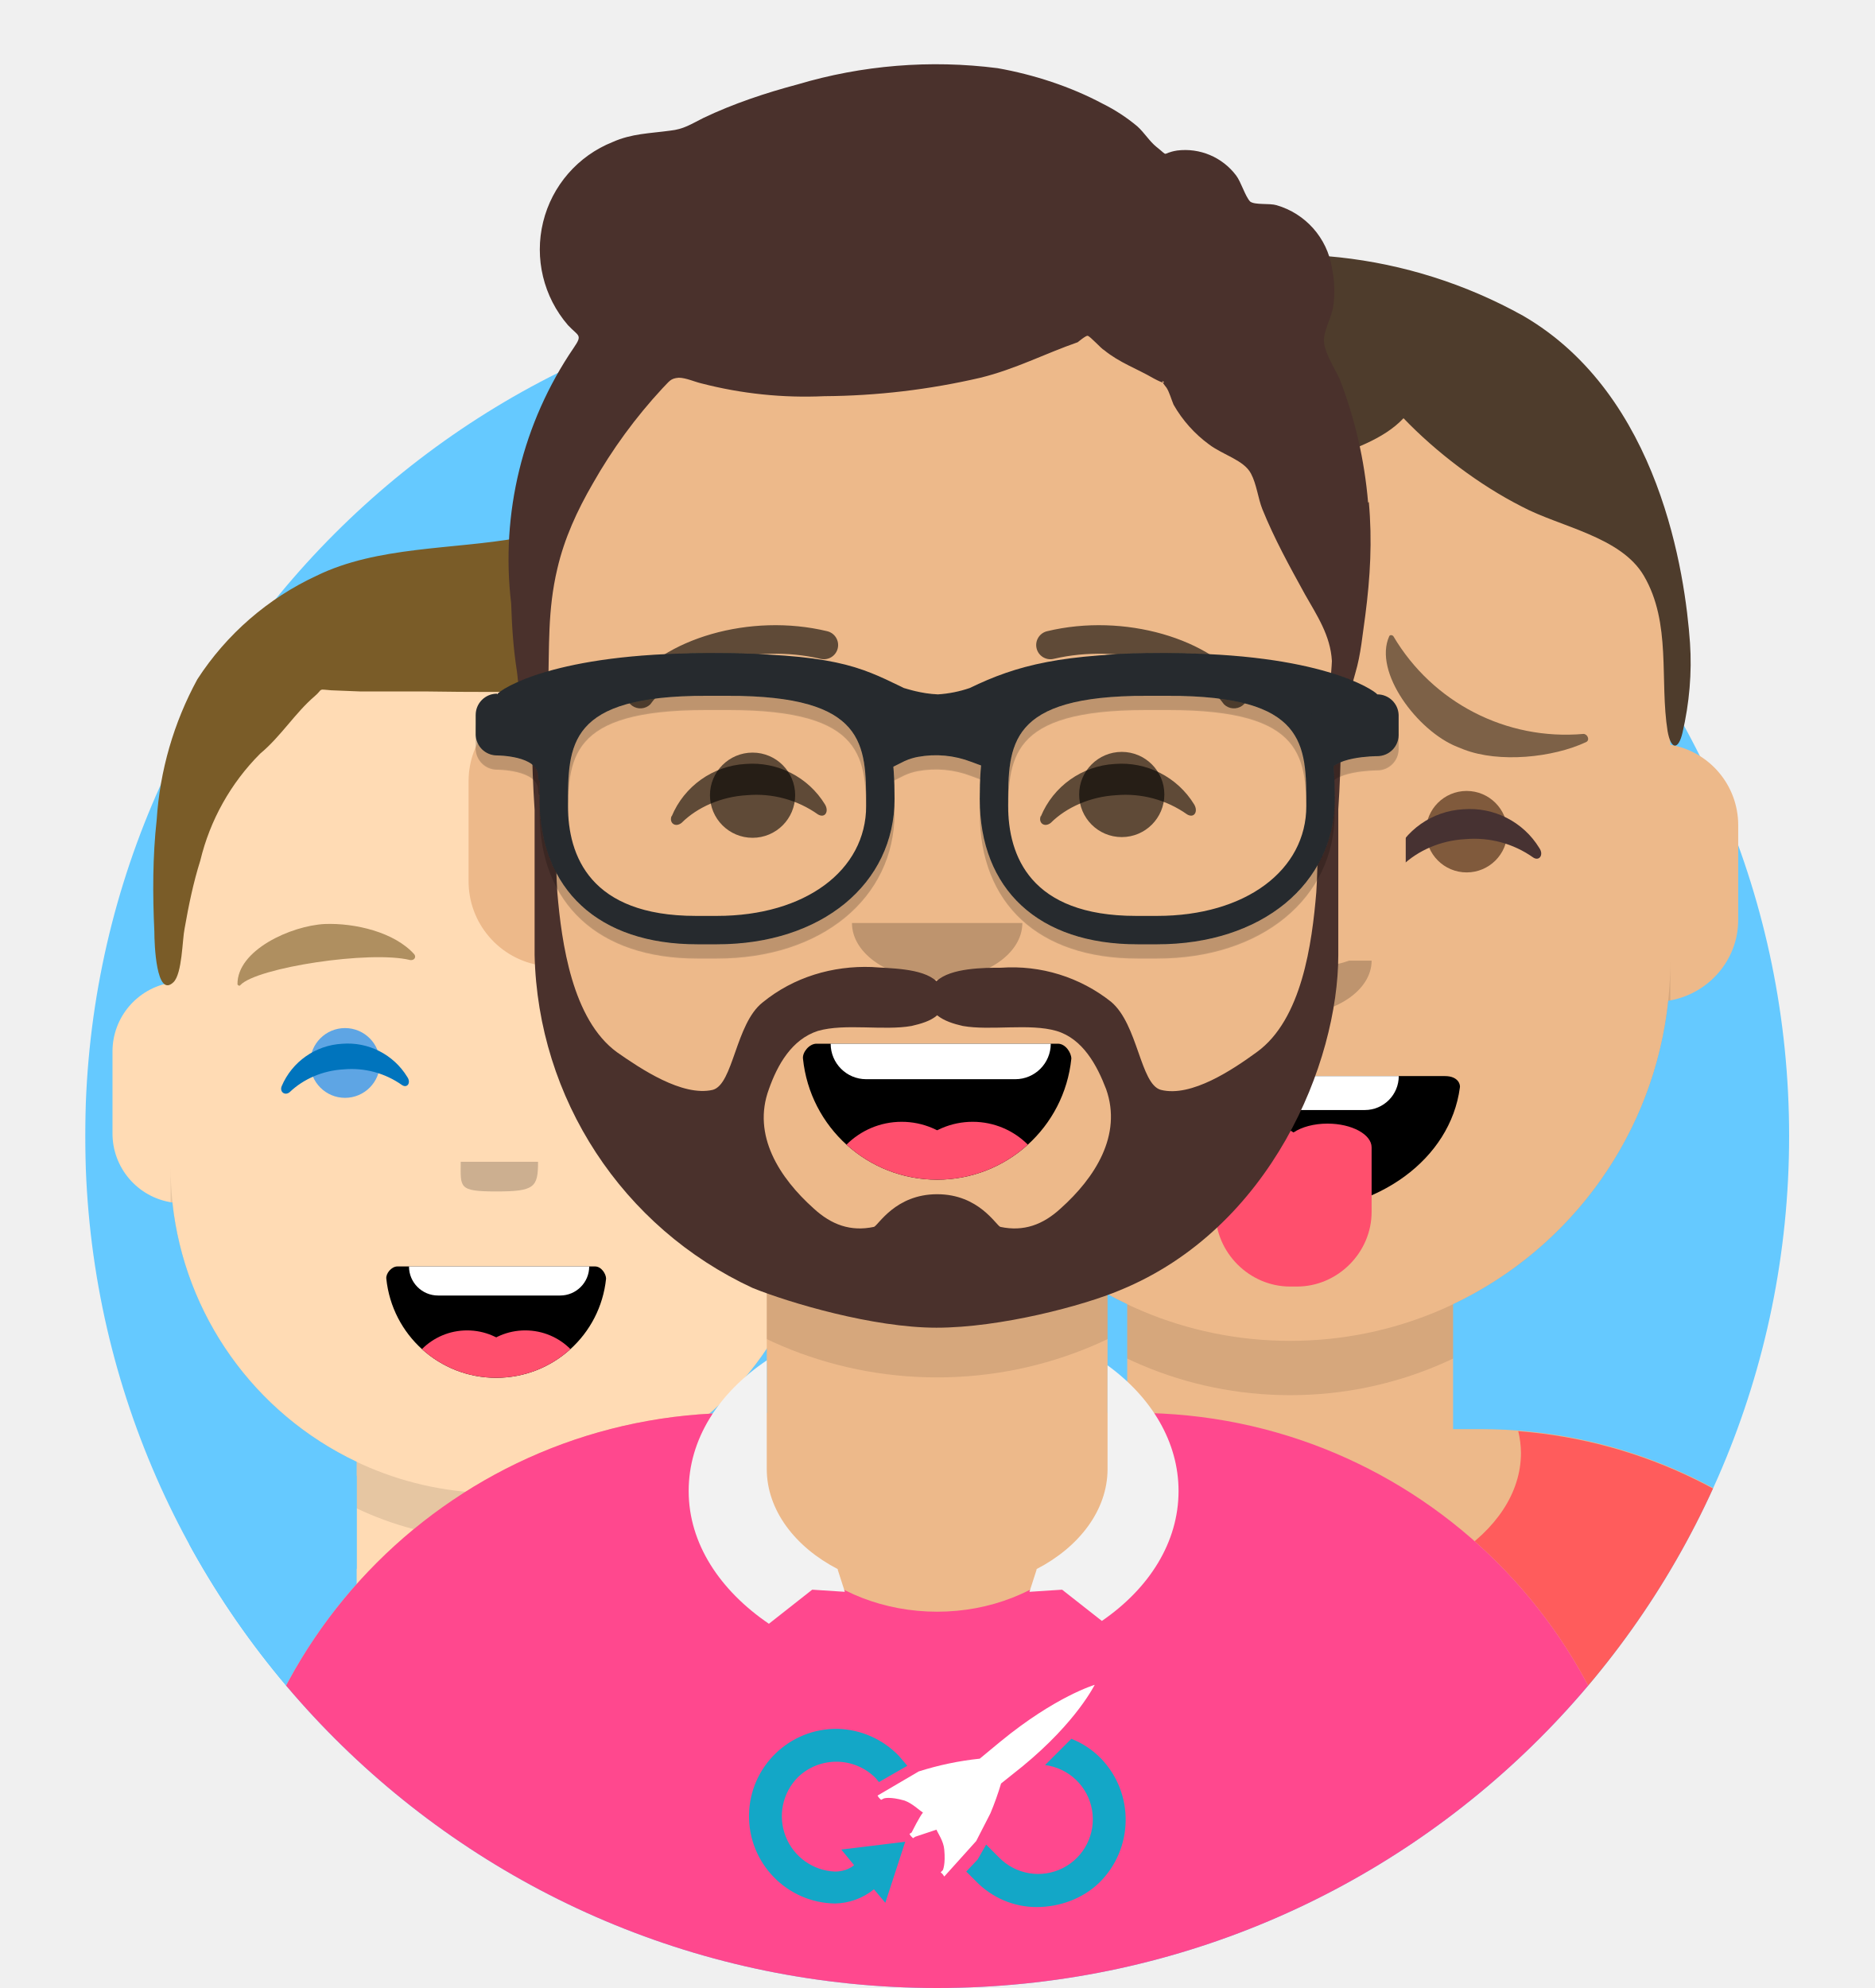
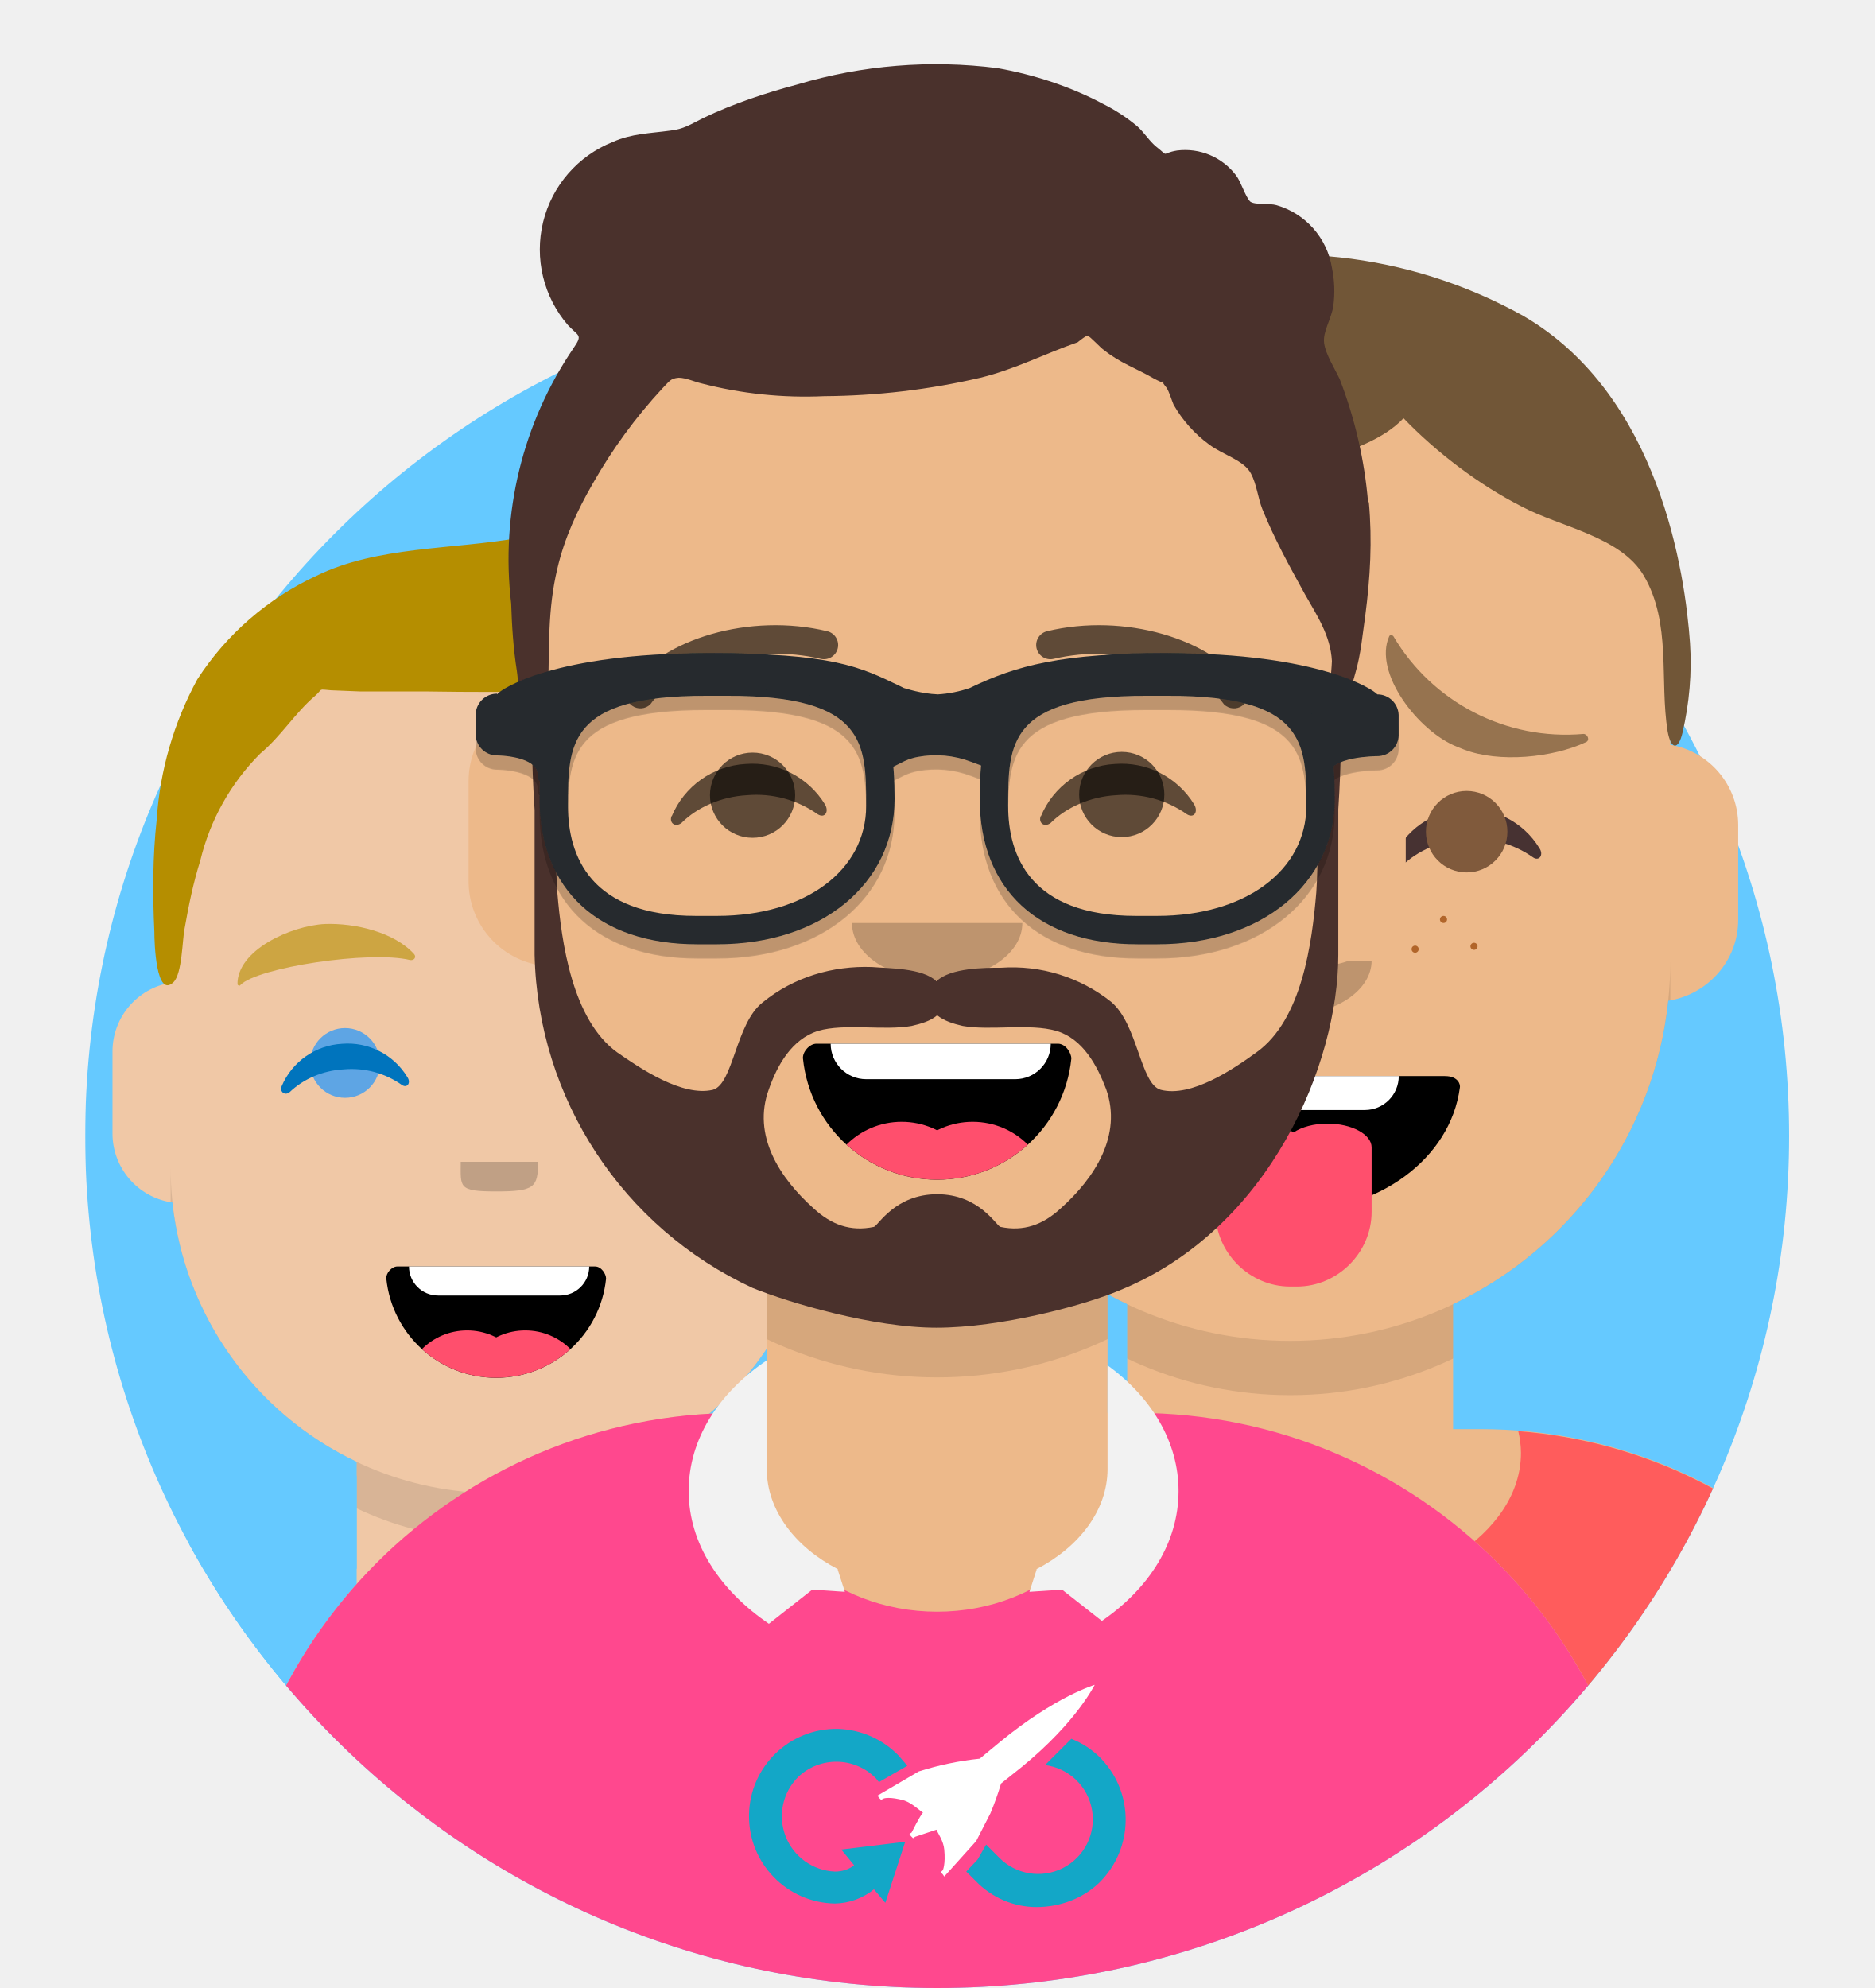
<svg xmlns="http://www.w3.org/2000/svg" xmlns:ns1="https://boxy-svg.com" viewBox="0 0 264 280" class="avatar">
  <defs>
    <circle cx="120" cy="120" r="120" />
    <path d="M12 160a120 120 0 0 0 240 0h12V0H0v160h12z" />
    <path d="M124 144.6V163h4a72 72 0 0 1 72 72v9H0v-9a72 72 0 0 1 72-72h4v-18.4A56 56 0 0 1 44.3 100 12 12 0 0 1 34 88V74a12 12 0 0 1 10-11.8V56a56 56 0 1 1 112 0v6.2A12 12 0 0 1 166 74v14c0 6-4.5 11-10.3 11.9a56 56 0 0 1-31.7 44.7z" />
  </defs>
  <g fill="none" fill-rule="evenodd">
    <g transform="translate(12 40)">
      <mask id="a" fill="#fff">
        <circle cx="120" cy="120" r="120" />
      </mask>
      <circle cx="120" cy="120" r="120" />
      <g mask="url(#a)" fill="#65C9FF">
        <path d="M0 0h240v240H0z" class="bg" />
      </g>
    </g>
    <mask id="b" fill="#fff">
      <path d="M12 160a120 120 0 0 0 240 0h12V0H0v160h12z" />
    </mask>
    <g mask="url(#b)">
      <defs>
        <path d="M0 0h264v280H0z" />
        <path d="M94.3 52h-1 1M86 36.3s0 .2 0 0m107.7 34.5a63 63 0 0 0-4-17.4c-.7-1.5-2-3.5-2.2-5.1-.2-1.6 1-3.3 1.3-5.2a16 16 0 0 0-.2-5.4 11 11 0 0 0-7.8-8.8c-1-.3-3 0-3.7-.5-.7-.7-1.3-2.8-2-3.7a9 9 0 0 0-8.3-3.5c-2.4.4-1 .9-2.9-.5-1-.8-1.7-2-2.7-2.9a24.7 24.7 0 0 0-4.9-3.2c-4.5-2.4-9.7-4.1-14.8-5a68.3 68.3 0 0 0-28.2 2.3c-4.5 1.2-9 2.7-13.2 4.7-1.8.9-2.8 1.6-4.7 1.8-2.9.4-5.4.4-8.1 1.6a16.3 16.3 0 0 0-9 21.2 14.6 14.6 0 0 0 2.7 4.6c1.5 1.6 2.1 1.3.8 3.2a52.8 52.8 0 0 0-5 9.2A65.2 65.2 0 0 0 73 85c.1 3.2.3 6.3.8 9.5.2 1.3.2 3.8 1.2 4.8a2 2 0 0 0 2 .6c1.7-.5 1.1-1.7 1.2-2.9.2-5.9-.1-11 1.3-16.9 1-4.3 2.7-8.2 5-12a72 72 0 0 1 9.8-13.4c1-1 1.1-1.4 2.3-1.5 1 0 2.3.6 3.2.8a58.3 58.3 0 0 0 17.3 1.8 100 100 0 0 0 22-2.6c4.9-1.2 9.1-3.4 13.7-5 0 0 1.2-1 1.4-.9.3 0 2 1.9 2.3 2 2.2 1.8 4.6 2.6 7 4 3 1.6.1-.8 1.8 1.3.4.6.7 1.7 1 2.4a18 18 0 0 0 5 5.6c2 1.5 4.9 2.2 5.9 4.1.8 1.5 1 3.5 1.6 5 1.7 4.2 3.8 8 6 12 1.7 3 3.6 5.8 3.8 9.4 0 1.3-1.1 8.7 1.8 6.5.4-.4 1.3-4.2 1.5-4.8.8-2.7 1-5.4 1.4-8.1.7-5.4 1-10.5.5-16" />
      </defs>
      <mask id="o" fill="#fff">
        <path d="M0 0h264v280H0z" />
      </mask>
      <g class="kids" ns1:origin="0.4548 0.5">
        <g mask="url(#mask-4)" transform="translate(55.5 11) scale(.9562)">
          <g transform="translate(32 36)">
            <mask id="c" fill="#fff">
              <path d="M124 144.6V163h4a72 72 0 0 1 72 72v9H0v-9a72 72 0 0 1 72-72h4v-18.4A56 56 0 0 1 44.3 100 12 12 0 0 1 34 88V74a12 12 0 0 1 10-11.8V56a56 56 0 1 1 112 0v6.2A12 12 0 0 1 166 74v14c0 6-4.5 11-10.3 11.9a56 56 0 0 1-31.7 44.7z" />
            </mask>
            <path d="M124 144.6V163h4a72 72 0 0 1 72 72v9H0v-9a72 72 0 0 1 72-72h4v-18.4A56 56 0 0 1 44.3 100 12 12 0 0 1 34 88V74a12 12 0 0 1 10-11.8V56a56 56 0 1 1 112 0v6.2A12 12 0 0 1 166 74v14c0 6-4.5 11-10.3 11.9a56 56 0 0 1-31.7 44.7z" />
            <g mask="url(#c)" fill="#EDB98A">
              <path d="M-32 0h264v244H-32z" />
            </g>
            <path d="M156 79v23a56 56 0 1 1-112 0V79v15a56 56 0 1 0 112 0V79z" fill-opacity=".1" fill="#000" mask="url(#c)" />
          </g>
          <g transform="translate(0 170)">
            <defs>
              <path d="M165.6 29.3A72 72 0 0 1 232 101v8.9H32v-9a72 72 0 0 1 67.4-71.8c-.3 1-.4 2.2-.4 3.3C99 44.4 114 54 132.5 54S166 44.4 166 32.5c0-1.1-.1-2.2-.4-3.2z" />
            </defs>
            <mask id="d" fill="#fff">
              <path d="M165.6 29.3A72 72 0 0 1 232 101v8.9H32v-9a72 72 0 0 1 67.4-71.8 14 14 0 0 0-.4 3.3C99 44.4 114 54 132.5 54S166 44.4 166 32.5a14 14 0 0 0-.4-3.2z" />
            </mask>
            <path d="M165.6 29.3A72 72 0 0 1 232 101v8.9H32v-9a72 72 0 0 1 67.4-71.8 14 14 0 0 0-.4 3.3C99 44.4 114 54 132.5 54S166 44.4 166 32.5a14 14 0 0 0-.4-3.2z" />
            <g mask="url(#d)" fill="#FF5C5C">
              <path d="M0 0h264v110H0z" />
            </g>
            <g fill="#FFF" mask="url(#d)">
              <path d="M140.8 87.7l-7.4 7.9c1-3.6 1.8-7.6 3.2-11 .5-1 .1-1 1-1.5.6-.3 2 0 2.8 0 1.5.1 3.1.3 4.7 0-1.5 1.5-3 3-4.3 4.6m-15.3 4.1c-2.7-3.3-5.4-6.6-8.6-9.3 1.2.1 2.7 0 4 .2 1.9.4 1.8 1 2.7 3 1.5 2.9 3 5.7 4 8.8-.6-1-1.4-1.8-2-2.7m-9.2-12.5c1-1.6 1.2-3 3-3.8 2-1 5.2-.8 7.4-1-1.3 1.6-3 3.2-3.6 5.2-.9-1.7-2-3.2-3.6-4.2-.3 0 1.1 4.6 1.3 4.9-1.7-.1-3.5-.4-5.2-.1l.7-1m16.4-5c1.6 0 3.2.1 4.8.4-1.3 1.7-1.7 3.6-2.1 5.6-.5-2.2-2.2-4.4-3.8-6h1.1m-3.5 1c.3-.1 4.5 5.1 5 5.6l-9.8-.3c1.9-1.5 3-3.7 4.8-5.3m2.7 17.1l-1.2 4c-1.6-4.7-3.9-9.1-6-13.6l10 .3c-.8 3.1-1.9 6.2-2.8 9.3m7.2-17.4a36.2 36.2 0 0 1 4 4.4l1.2 1.7c-2.3-.3-4.6-.2-6.8-.2.5-2 1-4 .6-6.1l1 .2m7.7 5.6c-2.2-2.7-4.4-7.3-7.9-8-3.4-1-7.5-.5-11-.3-3.1.2-8.1-.2-10.8 1.6-1.4.9-2.5 3-3 4.5-.4 1.4.3 2.3-1.2 2.3l2.8 4a78 78 0 0 1 6.5 6.6c2.8 3.3 5.4 8.3 9.1 9.7-.7-.3 2.8-3 3.2-3.4l6.4-6.8 6-6.2c1.4-1.6 1.4-2.2-.1-4M113 72s-1-2-.8-2c-.5-.6-1-1.2-1.8-1.6-.7-.6-4.3-1.1-4.4-1.4 1.5 2.7 4.2 4.1 7 5M128.4 67.2c.1.6.4 1.2.7 1.8.1 0 1-4.2.9-4.5 0-.7-.4-4.5-1.2-4.5-1.3 0-.7 6.5-.4 7.2M155 65c-3 0-9.7 5.9-9 9a3.3 3.3 0 0 0 .5-.3c1.2-1 2.7-2 4-3.2.9-.9 2-1.6 2.8-2.6 0 0 2-2.9 1.7-2.9" />
            </g>
          </g>
          <g fill="#000">
+             <g>
+               <g transform="matrix(1, 0, 0, 1, 1.045807, 1.332147)" ns1:origin="4.640814 0.5">
+                 <circle cx="107.127" cy="122.596" r="0.523" fill-opacity="1" style="fill: rgba(165, 85, 23, 0.83);" />
+                 <circle cx="102.947" cy="126.975" r="0.523" fill-opacity="1" style="fill: rgba(165, 85, 23, 0.83);" />
+                 <circle cx="111.62" cy="126.555" r="0.523" fill-opacity="1" style="fill: rgba(165, 85, 23, 0.83);" />
+               </g>
+               <g transform="matrix(1, 0, 0, 1, 47.46186, 1.332147)" ns1:origin="-3.74511 0.5">
+                 <circle cx="107.127" cy="122.596" r="0.523" fill-opacity="1" style="fill: rgba(165, 85, 23, 0.83);" />
+                 <circle cx="102.947" cy="126.975" r="0.523" fill-opacity="1" style="fill: rgba(165, 85, 23, 0.83);" />
+                 <circle cx="111.62" cy="126.555" r="0.523" fill-opacity="1" style="fill: rgba(165, 85, 23, 0.83);" />
+               </g>
+             </g>
+             <path d="M 147.1 115 C 148.888 110.78 152.924 107.948 157.5 107.7 C 162.009 107.337 166.34 109.541 168.7 113.4 C 169.4 114.4 168.7 115.4 167.8 114.8 C 164.893 112.741 161.348 111.784 157.8 112.1 C 154.1 112.3 150.8 113.8 148.5 116 C 147.7 116.7 146.7 116 147.1 115 Z" class="left-eye eye-closed" fill="#473232" />
+             <path d="M 95.1 115 C 96.888 110.78 100.924 107.948 105.5 107.7 C 110.009 107.337 114.34 109.541 116.7 113.4 C 117.4 114.4 116.7 115.4 115.8 114.8 C 112.893 112.741 109.348 111.784 105.8 112.1 C 102.1 112.3 98.8 113.8 96.5 116 C 95.7 116.7 94.7 116 95.1 115 Z" class="right-eye eye-closed" fill="#473232" />
            <g transform="translate(78 134)">
              <defs>
                <path d="M29 15.6C30.4 25.2 41 33 54 33s23.6-7.8 25-18.3c.1-.4-.2-1.7-2.2-1.7H31.2c-1.8 0-2.3 1.2-2.2 2.6z" />
              </defs>
              <mask id="e" fill="#fff">
                <path d="M29 15.6C30.4 25.2 41 33 54 33s23.6-7.8 25-18.3c.1-.4-.2-1.7-2.2-1.7H31.2c-1.8 0-2.3 1.2-2.2 2.6z" />
              </mask>
              <path d="M29 15.6C30.4 25.2 41 33 54 33s23.6-7.8 25-18.3c.1-.4-.2-1.7-2.2-1.7H31.2c-1.8 0-2.3 1.2-2.2 2.6z" />
              <rect fill="#FFF" mask="url(#e)" x="39" y="2" width="31" height="16" rx="5" />
              <path d="M66 23.7V33c0 6-5 11-11 11h-1c-6 0-11-5-11-11v-9-.3-.2c0-2 3-3.5 6.5-3.5 2 0 3.8.5 5 1.3 1.2-.8 3-1.3 5-1.3 3.6 0 6.5 1.6 6.5 3.5v.2z" fill="#FF4F6D" />
            </g>
            <path d="M120 130c0 4.4 5.4 8 12 8s12-3.6 12-8" fill-opacity=".2" />
            <g transform="translate(76 89)" fill-opacity=".6">
              <circle cx="30" cy="22" r="6" class="eye-open" fill-opacity="1" fill="#805a3c" />
              <circle cx="82" cy="22" r="6" class="eye-open" fill-opacity="1" fill="#805a3c" />
            </g>
            <g fill-opacity=".7" class="eyebrows" fill="#4e3c2c">
-               <path d="M107.1 98.5l-1 .4c-5.2 2-13.1 1.2-18-1.1-.5-.3 0-1.2.5-1.2a30.7 30.7 0 0 0 28.6-14.4c.1-.2.4-.2.5 0 2.2 5.3-4.7 14-10.6 16.3zM156.6 98.5l1 .4c5.2 2 13.1 1.2 18-1.1.6-.3.2-1.2-.4-1.2a29.5 29.5 0 0 1-28-14.4c-.2-.2-.5-.2-.6 0-2.4 5.3 4.2 14 10 16.3z" />
+               <path d="M107.1 98.5l-1 .4c-5.2 2-13.1 1.2-18-1.1-.5-.3 0-1.2.5-1.2a30.7 30.7 0 0 0 28.6-14.4c.1-.2.4-.2.5 0 2.2 5.3-4.7 14-10.6 16.3zM156.6 98.5l1 .4c5.2 2 13.1 1.2 18-1.1.6-.3.2-1.2-.4-1.2a29.5 29.5 0 0 1-28-14.4c-.2-.2-.5-.2-.6 0-2.4 5.3 4.2 14 10 16.3z" style="fill: rgb(113, 86, 55);" />
            </g>
          </g>
          <defs>
            <path d="M0 0h264v280H0z" />
            <path d="M167.3 35a71.5 71.5 0 0 0-55.3-6c-15 3.8-24 14.7-31.6 30.6-3.8 7.9-6 17.2-6.4 25.9-.1 3.4.3 7 1.3 10.2.3 1.2 2.1 5.4 2.6 2 .2-1.1-.4-2.7-.5-3.9a40.5 40.5 0 0 1 7.4-25c6.4-8.3 17.5-8.8 26.3-13.3-.8 1.4-3.7 3.6-2.7 5.2.7 1.1 3.3.8 4.6.8 3.4-.1 6.7-.7 10-1.2 5.3-.7 10.1-2.2 15-4 4-1.6 8.7-3 11.7-6.2 4.8 5 11.1 9.8 17.4 13 5.6 3 14.6 4.4 18 10.2 4.1 7 2.3 15.4 3.5 22.9.5 2.9 1.6 2.8 2.2.2 1-4.3 1.4-8.8 1.1-13.2-.7-10-4.4-36.5-24.6-48.2z" />
          </defs>
          <g transform="translate(-1)">
            <mask id="f" fill="#fff">
              <path d="M167.3 35a71.5 71.5 0 0 0-55.3-6c-15 3.8-24 14.7-31.6 30.6-3.8 7.9-6 17.2-6.4 25.9-.1 3.4.3 7 1.3 10.2.3 1.2 2.1 5.4 2.6 2 .2-1.1-.4-2.7-.5-3.9a40.2 40.2 0 0 1 1.8-13.3c1.3-4 3-8.3 5.6-11.7 6.4-8.3 17.5-8.8 26.3-13.3-.8 1.4-3.7 3.6-2.7 5.2.7 1.1 3.3.8 4.6.8 3.4-.1 6.7-.7 10-1.2 5.3-.7 10.1-2.2 15-4 4-1.6 8.7-3 11.7-6.2 4.8 5 11.1 9.8 17.4 13 5.6 3 14.6 4.4 18 10.2 4.1 7 2.3 15.4 3.5 22.9.5 2.8 1.6 2.8 2.2.2 1-4.3 1.4-8.8 1.1-13.2-.7-10-4.4-36.5-24.6-48.2z" />
            </mask>
            <path d="M167.3 35a71.5 71.5 0 0 0-55.3-6c-15 3.8-24 14.7-31.6 30.6-3.8 7.9-6 17.2-6.4 25.9-.1 3.4.3 7 1.3 10.2.3 1.2 2.1 5.4 2.6 2 .2-1.1-.4-2.7-.5-3.9a40.2 40.2 0 0 1 1.8-13.3c1.3-4 3-8.3 5.6-11.7 6.4-8.3 17.5-8.8 26.3-13.3-.8 1.4-3.7 3.6-2.7 5.2.7 1.1 3.3.8 4.6.8 3.4-.1 6.7-.7 10-1.2 5.3-.7 10.1-2.2 15-4 4-1.6 8.7-3 11.7-6.2 4.8 5 11.1 9.8 17.4 13 5.6 3 14.6 4.4 18 10.2 4.1 7 2.3 15.4 3.5 22.9.5 2.8 1.6 2.8 2.2.2 1-4.3 1.4-8.8 1.1-13.2-.7-10-4.4-36.5-24.6-48.2z" />
            <g mask="url(#f)" fill="#4A312C">
-               <path fill="#4e3c2c" d="M0 0h264v280H0z" />
-             </g>
-           </g>
-           <path d="M147.1 115a12 12 0 0 1 10.4-7.3 12 12 0 0 1 11.2 5.7c.7 1 0 2-.9 1.4a15 15 0 0 0-10-2.7c-3.7.2-7 1.7-9.3 3.9-.8.7-1.8 0-1.4-1z" class="left-eye eye-closed" fill="#473232" />
-           <path d="M95.1 115a12 12 0 0 1 10.4-7.3 12 12 0 0 1 11.2 5.7c.7 1 0 2-.9 1.4a15 15 0 0 0-10-2.7c-3.7.2-7 1.7-9.3 3.9-.8.7-1.8 0-1.4-1z" class="right-eye eye-closed" fill="#473232" />
+               <path d="M0 0h264v280H0z" style="fill: rgb(113, 86, 55);" />
+             </g>
+           </g>
        </g>
        <g mask="url(#mask-4)" transform="matrix(.81886 0 0 .81886 -38.2 58)">
          <g transform="translate(32 36)">
            <mask id="g" fill="#fff">
              <path d="M124 144.6V163h4a72 72 0 0 1 72 72v9H0v-9a72 72 0 0 1 72-72h4v-18.4A56 56 0 0 1 44.3 100 12 12 0 0 1 34 88V74a12 12 0 0 1 10-11.8V56a56 56 0 1 1 112 0v6.2A12 12 0 0 1 166 74v14c0 6-4.5 11-10.3 11.9a56 56 0 0 1-31.7 44.7z" />
            </mask>
            <path d="M124 144.6V163h4a72 72 0 0 1 72 72v9H0v-9a72 72 0 0 1 72-72h4v-18.4A56 56 0 0 1 44.3 100 12 12 0 0 1 34 88V74a12 12 0 0 1 10-11.8V56a56 56 0 1 1 112 0v6.2A12 12 0 0 1 166 74v14c0 6-4.5 11-10.3 11.9a56 56 0 0 1-31.7 44.7z" />
            <g mask="url(#g)" fill="#FFDBB4">
-               <path d="M-32 0h264v244H-32z" />
+               <path d="M-32 0h264v244H-32z" style="fill: rgb(240, 200, 166);" />
            </g>
            <path d="M156 79v23a56 56 0 1 1-112 0V79v15a56 56 0 1 0 112 0V79z" fill-opacity=".1" fill="#000" mask="url(#g)" />
          </g>
          <g transform="translate(0 170)">
            <defs>
              <path d="M108 13c-18 2-31.7 7.6-32 21.6A72 72 0 0 0 32 101v9h200v-9a72 72 0 0 0-44-66.4c-.3-14-14-19.5-32-21.5V32a24 24 0 1 1-48 0V13z" />
            </defs>
            <mask id="h" fill="#fff">
              <path d="M108 13c-18 2-31.7 7.6-32 21.6A72 72 0 0 0 32 101v9h200v-9a72 72 0 0 0-44-66.4c-.3-14-14-19.5-32-21.5V32a24 24 0 1 1-48 0V13z" />
            </mask>
            <path d="M108 13c-18 2-31.7 7.6-32 21.6A72 72 0 0 0 32 101v9h200v-9a72 72 0 0 0-44-66.4c-.3-14-14-19.5-32-21.5V32a24 24 0 1 1-48 0V13z" />
            <g mask="url(#h)" fill="#65C9FF">
              <path d="M0 0h264v110H0z" />
            </g>
            <path d="M102 61.7V110h-7V58.2c2.2 1.3 4.5 2.5 7 3.5zm67-3.5v40.3a3.5 3.5 0 1 1-7 0V61.7c2.5-1 4.8-2.2 7-3.5z" fill="#F4F4F4" mask="url(#h)" />
            <path d="M91 12.7c-15 2.9-25.5 8.5-25.5 19.6C65.5 52 98.5 68 132 68s66.5-16 66.5-35.7c0-11-10.4-16.7-25.5-19.6 9.1 3.4 15 9 15 18.4 0 20.4-27.8 36.9-56 36.9S76 51.5 76 31c0-9.3 5.9-15 15-18.3z" fill-opacity=".2" fill="#000" mask="url(#h)" />
          </g>
          <g fill="#000">
            <g transform="translate(78 134)">
              <defs>
                <path d="M35.1 15.1a19 19 0 0 0 37.8 0c0-.8-.8-2.1-1.9-2.1H37c-1 0-2 1.2-1.9 2.1z" />
              </defs>
              <mask id="i" fill="#fff">
                <path d="M35.1 15.1a19 19 0 0 0 37.8 0c0-.8-.8-2.1-1.9-2.1H37c-1 0-2 1.2-1.9 2.1z" />
              </mask>
              <path d="M35.1 15.1a19 19 0 0 0 37.8 0c0-.8-.8-2.1-1.9-2.1H37c-1 0-2 1.2-1.9 2.1z" />
              <rect fill="#FFF" mask="url(#i)" x="39" y="2" width="31" height="16" rx="5" />
              <g mask="url(#i)" fill="#FF4F6D">
                <circle cx="49" cy="35" r="11" />
                <circle cx="59" cy="35" r="11" />
              </g>
            </g>
            <path d="M125.9 129c0 4.4-.5 5.1 6.1 5.1s7.2-.7 7.2-5.1" fill-opacity=".2" />
            <g transform="translate(76 90)" fill-opacity=".6">
              <circle cx="30" cy="22" r="6" class="eye-open" fill-opacity="1" fill="#5ea5e4" />
              <circle cx="82" cy="22" r="6" class="eye-open" fill="#5ea5e4" fill-opacity="1" />
            </g>
            <g fill-opacity=".6" class="eyebrows" fill="#7a5c28">
-               <path d="M102.5 88.1c-5.8.3-15.1 4.5-15 10.4.1.2.4.3.5.1 2.8-3 22.3-6 29.2-4.3.7.1 1.1-.5.7-1-3.4-3.8-10.2-5.4-15.4-5.2M162.5 88.1c5.8.3 15.1 4.5 15 10.4-.1.2-.4.3-.5.1-2.8-3-22.3-6-29.2-4.3-.7.1-1.1-.5-.7-1 3.4-3.8 10.2-5.4 15.4-5.2" />
+               <path d="M102.5 88.1c-5.8.3-15.1 4.5-15 10.4.1.2.4.3.5.1 2.8-3 22.3-6 29.2-4.3.7.1 1.1-.5.7-1-3.4-3.8-10.2-5.4-15.4-5.2M162.5 88.1c5.8.3 15.1 4.5 15 10.4-.1.2-.4.3-.5.1-2.8-3-22.3-6-29.2-4.3-.7.1-1.1-.5-.7-1 3.4-3.8 10.2-5.4 15.4-5.2" style="fill: rgb(181, 142, 0);" />
            </g>
            <path d="M147.1 116a12 12 0 0 1 10.4-7.3 12 12 0 0 1 11.2 5.7c.7 1 0 2-.9 1.4a15 15 0 0 0-10-2.7c-3.7.2-7 1.7-9.3 3.9-.8.7-1.8 0-1.4-1z" class="left-eye eye-closed" fill="#0074bd" />
            <path d="M95.1 116a12 12 0 0 1 10.4-7.3 12 12 0 0 1 11.2 5.7c.7 1 0 2-.9 1.4a15 15 0 0 0-10-2.7c-3.7.2-7 1.7-9.3 3.9-.8.7-1.8 0-1.4-1z" class="right-eye eye-closed" fill="#0074bd" />
          </g>
          <defs>
            <path d="M0 0h264v280H0z" />
            <path d="M180.1 40c-2.7-2.9-6-5.3-9-7.7l-2-1.6c-.2-.1-1.8-1.2-2-1.6-.4-1-.2-.3-.1-1.5 0-1.4 3.1-5.7.8-6.7-1-.4-2.8.8-3.7 1.1-1.9.8-3.8 1.4-5.8 2 1-2 2.8-5.6-.6-4.6-2.6.7-5 2.7-7.6 3.7.8-1.5 4.3-5.9 1.2-6.1-1 0-3.8 1.8-4.9 2.1-3.1 1.2-6.3 2-9.6 2.6-11.2 2-24.3 1.4-34.7 6.5A49 49 0 0 0 81.6 46a58.4 58.4 0 0 0-7 24.2c-.7 6.3-.7 12.8-.4 19.2 0 2 .3 11.6 3.3 8.7 1.5-1.5 1.5-7.3 1.9-9.2.7-4 1.5-7.9 2.7-11.7a38.9 38.9 0 0 1 10.3-18.4c3.6-3 6-7 9.4-9.9 1.5-1.3.4-1.2 2.8-1l5 .2h11.3c7.7.1 15.3.2 23-.2l10.1-.6c1.9-.1 5.3-1.4 6.8-.4 1.4.8 3 3.6 4 4.7 2.4 2.7 5.2 4.7 8 7A29.8 29.8 0 0 1 183.6 76c1.8 7.2 1.3 13.8 3.5 20.8.4 1.2 1.4 3.3 2.7 1.4.2-.3.2-2.3.2-3.4 0-4.5 1.1-7.9 1.1-12.4 0-13.9-.5-32-10.9-42.5z" />
          </defs>
          <mask id="j" fill="#fff">
            <path d="M0 0h264v280H0z" />
          </mask>
          <g mask="url(#j)">
            <path d="M179.2 40c-2.8-2.9-6-5.3-9.1-7.7l-2-1.6c-.2-.1-1.8-1.2-2-1.6-.4-1-.2-.3-.1-1.5 0-1.4 3.1-5.7.8-6.7-1-.4-2.8.8-3.7 1.1-1.9.8-3.8 1.4-5.8 2 1-2 2.8-5.6-.6-4.6-2.6.7-5 2.7-7.6 3.7.8-1.5 4.3-5.9 1.2-6.1-1 0-3.8 1.8-4.9 2.1a56 56 0 0 1-9.6 2.6c-11.2 2-24.3 1.4-34.7 6.5A49 49 0 0 0 80.6 46a58.4 58.4 0 0 0-7 24.2c-.7 6.3-.7 12.8-.4 19.2 0 2 .3 11.6 3.3 8.7 1.5-1.5 1.5-7.3 1.9-9.2.7-4 1.5-7.9 2.7-11.7a38.9 38.9 0 0 1 10.3-18.4c3.6-3 6-7 9.4-9.9 1.5-1.3.4-1.2 2.8-1l5 .2h11.3c7.7.1 15.3.2 23-.2l10.1-.6c1.9-.1 5.3-1.4 6.8-.4 1.4.8 3 3.6 4 4.7 2.4 2.7 5.2 4.7 8 7A29.8 29.8 0 0 1 182.6 76c1.8 7.2 1.3 13.8 3.5 20.8.4 1.2 1.4 3.3 2.7 1.4.2-.3.2-2.3.2-3.4 0-4.5 1.1-7.9 1.1-12.4 0-13.9-.5-32-10.8-42.5z" />
            <g mask="url(#k)" fill="#724133" transform="translate(-1)">
-               <path fill="#7a5c28" d="M0 0h264v280H0z" />
+               <path d="M0 0h264v280H0z" style="fill: rgb(181, 142, 0);" />
            </g>
            <g transform="translate(-1)">
              <mask id="k" fill="#fff">
                <path d="M180.2 40c-2.8-2.9-6-5.3-9.1-7.7l-2-1.6c-.2-.1-1.8-1.2-2-1.6-.4-1-.2-.3-.1-1.5 0-1.4 3.1-5.7.8-6.7-1-.4-2.8.8-3.7 1.1-1.9.8-3.8 1.4-5.8 2 1-2 2.8-5.6-.6-4.6-2.6.7-5 2.7-7.6 3.7.8-1.5 4.3-5.9 1.2-6.1-1 0-3.8 1.8-4.9 2.1a56 56 0 0 1-9.6 2.6c-11.2 2-24.3 1.4-34.7 6.5A49 49 0 0 0 81.6 46a58.4 58.4 0 0 0-7 24.2c-.7 6.3-.7 12.8-.4 19.2 0 2 .3 11.6 3.3 8.7 1.5-1.5 1.5-7.3 1.9-9.2.7-4 1.5-7.9 2.7-11.7a38.9 38.9 0 0 1 10.3-18.4c3.6-3 6-7 9.4-9.9 1.5-1.3.4-1.2 2.8-1l5 .2h11.3c7.7.1 15.3.2 23-.2l10.1-.6c1.9-.1 5.3-1.4 6.8-.4 1.4.8 3 3.6 4 4.7 2.4 2.7 5.2 4.7 8 7A29.8 29.8 0 0 1 183.6 76c1.8 7.2 1.3 13.8 3.5 20.8.4 1.2 1.4 3.3 2.7 1.4.2-.3.2-2.3.2-3.4 0-4.5 1.1-7.9 1.1-12.4 0-13.9-.5-32-10.8-42.5z" />
              </mask>
            </g>
          </g>
        </g>
      </g>
      <g class="boris">
        <g transform="translate(32 36)">
          <mask id="l" fill="#fff">
            <path d="M124 144.6V163h4a72 72 0 0 1 72 72v9H0v-9a72 72 0 0 1 72-72h4v-18.4A56 56 0 0 1 44.3 100 12 12 0 0 1 34 88V74a12 12 0 0 1 10-11.8V56a56 56 0 1 1 112 0v6.2A12 12 0 0 1 166 74v14c0 6-4.5 11-10.3 11.9a56 56 0 0 1-31.7 44.7z" />
          </mask>
          <path d="M124 144.6V163h4a72 72 0 0 1 72 72v9H0v-9a72 72 0 0 1 72-72h4v-18.4A56 56 0 0 1 44.3 100 12 12 0 0 1 34 88V74a12 12 0 0 1 10-11.8V56a56 56 0 1 1 112 0v6.2A12 12 0 0 1 166 74v14c0 6-4.5 11-10.3 11.9a56 56 0 0 1-31.7 44.7z" />
          <g mask="url(#l)" fill="#EDB98A">
            <path d="M-32 0h264v244H-32z" />
          </g>
          <path d="M156 79v23a56 56 0 1 1-112 0V79v15a56 56 0 1 0 112 0V79z" fill-opacity=".1" fill="#000" mask="url(#l)" />
        </g>
        <g transform="translate(0 170)">
          <defs>
            <path d="M105.2 29H104a72 72 0 0 0-72 72v9h200v-9a72 72 0 0 0-72-72h-1.2l.2 3c0 13.9-12 25-27 25S105 46 105 32c0-1 0-2 .2-3z" />
          </defs>
          <mask id="m" fill="#fff">
            <path d="M105.2 29H104a72 72 0 0 0-72 72v9h200v-9a72 72 0 0 0-72-72h-1.2l.2 3c0 13.9-12 25-27 25S105 46 105 32c0-1 0-2 .2-3z" />
          </mask>
          <path d="M105.2 29H104a72 72 0 0 0-72 72v9h200v-9a72 72 0 0 0-72-72h-1.2l.2 3c0 13.9-12 25-27 25S105 46 105 32c0-1 0-2 .2-3z" />
          <g mask="url(#m)" fill="#FF488E">
            <path d="M0 0h264v110H0z" class="shirt" />
          </g>
          <path d="M156 22.3c6.2 4.5 10 10.8 10 17.7 0 7.2-4.1 13.7-10.8 18.3l-5.6-4.4-4.6.3 1-3.1V51c6-3.1 10-8.3 10-14.1V22.3zm-48-.7c-6.8 4.6-11 11.1-11 18.4 0 7.4 4.4 14 11.3 18.7l6.1-4.8 4.6.3-1-3.1V51c-6-3.1-10-8.3-10-14.1V21.6z" fill="#F2F2F2" />
        </g>
        <g fill="#000">
          <g transform="translate(78 134)">
            <defs>
              <path d="M35.1 15.1a19 19 0 0 0 37.8 0c0-.8-.8-2.1-1.9-2.1H37c-1 0-2 1.2-1.9 2.1z" />
            </defs>
            <mask id="n" fill="#fff">
              <path d="M35.1 15.1a19 19 0 0 0 37.8 0c0-.8-.8-2.1-1.9-2.1H37c-1 0-2 1.2-1.9 2.1z" />
            </mask>
            <path d="M35.1 15.1a19 19 0 0 0 37.8 0c0-.8-.8-2.1-1.9-2.1H37c-1 0-2 1.2-1.9 2.1z" />
            <rect fill="#FFF" mask="url(#n)" x="39" y="2" width="31" height="16" rx="5" />
            <g mask="url(#n)" fill="#FF4F6D">
              <g transform="translate(38 24)">
                <circle cx="11" cy="11" r="11" />
                <circle cx="21" cy="11" r="11" />
              </g>
            </g>
          </g>
          <path d="M120 130c0 4.4 5.4 8 12 8s12-3.6 12-8" fill-opacity=".2" />
          <g transform="translate(76 90)" fill-opacity=".6">
            <circle cx="30" cy="22" r="6" class="right-eye eye-open" />
            <circle cx="56" cy="-18.1" r="6" transform="translate(26 40)" class="left-eye eye-open" />
            <path d="M70.6 25A12 12 0 0 1 81 17.6a12 12 0 0 1 11.2 5.7c.6 1 0 2-1 1.4a15 15 0 0 0-10-2.7c-3.6.2-7 1.7-9.2 3.9-.9.7-1.8 0-1.4-1z" class="left-eye eye-closed" />
            <path d="M18.6 25A12 12 0 0 1 29 17.6a12 12 0 0 1 11.2 5.7c.6 1 0 2-1 1.4a15 15 0 0 0-10-2.7c-3.6.2-7 1.7-9.2 3.9-.9.7-1.8 0-1.4-1z" class="right-eye eye-closed" />
          </g>
          <path d="M91.6 99.2c4-5.6 14.7-8.6 24-6.4a2 2 0 0 0 .9-3.9c-10.8-2.6-23.2 1-28.1 8a2 2 0 0 0 3.2 2.3zm80.8 0c-4-5.6-14.7-8.6-24-6.4a2 2 0 0 1-.9-3.9c10.8-2.6 23.2 1 28.1 8a2 2 0 0 1-3.2 2.3z" class="eyebrows" fill-rule="nonzero" fill-opacity=".6" />
        </g>
        <g mask="url(#o)">
          <g transform="translate(-1)">
            <g transform="translate(49 72)">
              <defs>
                <path d="M101.4 98.2c-2.5 2.3-5.2 3.3-8.5 2.6-.6-.2-3-4.6-8.9-4.6s-8.3 4.4-8.9 4.6c-3.3.7-6-.3-8.5-2.6-4.8-4.3-8.7-10.3-6.3-16.8 1.2-3.4 3.2-7 6.9-8.2 3.8-1.1 9.3 0 13.2-.7 1.3-.3 2.7-.7 3.6-1.5 1 .8 2.3 1.2 3.6 1.5 3.9.7 9.4-.4 13.2.7 3.7 1.1 5.7 4.8 7 8.2 2.3 6.5-1.6 12.5-6.4 16.8M140.1 26c-3.4 8.4-2.1 18.9-2.7 27.7-.6 7.1-2 17.9-8.4 22.5-3.3 2.4-9.2 6.4-13.5 5.3-2.9-.8-3.2-9.2-7-12.4A22.4 22.4 0 0 0 93 64.3c-2.3 0-7.1 0-9.1 1.9-2-1.9-6.8-1.8-9.1-2-5.5-.2-11 1.4-15.4 5-3.8 3-4.1 11.5-7 12.3-4.3 1-10.2-3-13.5-5.3-6.3-4.6-7.8-15.4-8.4-22.5-.6-8.8.7-19.3-2.7-27.7-1.6 0-.5 16.1-.5 16.1v20.4A53 53 0 0 0 58 109.4c5.2 2.1 17 5.6 25.9 5.6s20.7-3.1 25.9-5.3c21.2-8.7 30.7-32 30.7-47.2V42s1.1-16.1-.5-16.1" />
              </defs>
              <mask id="p" fill="#fff">
                <path d="M101.4 98.2c-2.5 2.3-5.2 3.3-8.5 2.6-.6-.2-3-4.6-8.9-4.6s-8.3 4.4-8.9 4.6c-3.3.7-6-.3-8.5-2.6-4.8-4.3-8.7-10.3-6.3-16.8 1.2-3.4 3.2-7 6.9-8.2 3.8-1.1 9.3 0 13.2-.7 1.3-.3 2.7-.7 3.6-1.5 1 .8 2.3 1.2 3.6 1.5 3.9.7 9.4-.4 13.2.7 3.7 1.1 5.7 4.8 7 8.2 2.3 6.5-1.6 12.5-6.4 16.8M140.1 26c-3.4 8.4-2.1 18.9-2.7 27.7-.6 7.1-2 17.9-8.4 22.5-3.3 2.4-9.2 6.4-13.5 5.3-2.9-.8-3.2-9.2-7-12.4A22.4 22.4 0 0 0 93 64.3c-2.3 0-7.1 0-9.1 1.9-2-1.9-6.8-1.8-9.1-2-5.5-.2-11 1.4-15.4 5-3.8 3-4.1 11.5-7 12.3-4.3 1-10.2-3-13.5-5.3-6.3-4.6-7.8-15.4-8.4-22.5-.6-8.8.7-19.3-2.7-27.7-1.6 0-.5 16.1-.5 16.1v20.4A53 53 0 0 0 58 109.4c5.2 2.1 17 5.6 25.9 5.6 9 0 20.7-3.1 25.9-5.3 21.2-8.7 30.7-32 30.7-47.2V42s1.1-16.1-.5-16.1" />
              </mask>
              <path d="M101.4 98.2c-2.5 2.3-5.2 3.3-8.5 2.6-.6-.2-3-4.6-8.9-4.6s-8.3 4.4-8.9 4.6c-3.3.7-6-.3-8.5-2.6-4.8-4.3-8.7-10.3-6.3-16.8 1.2-3.4 3.2-7 6.9-8.2 3.8-1.1 9.3 0 13.2-.7 1.3-.3 2.7-.7 3.6-1.5 1 .8 2.3 1.2 3.6 1.5 3.9.7 9.4-.4 13.2.7 3.7 1.1 5.7 4.8 7 8.2 2.3 6.5-1.6 12.5-6.4 16.8M140.1 26c-3.4 8.4-2.1 18.9-2.7 27.7-.6 7.1-2 17.9-8.4 22.5-3.3 2.4-9.2 6.4-13.5 5.3-2.9-.8-3.2-9.2-7-12.4A22.4 22.4 0 0 0 93 64.3c-2.3 0-7.1 0-9.1 1.9-2-1.9-6.8-1.8-9.1-2-5.5-.2-11 1.4-15.4 5-3.8 3-4.1 11.5-7 12.3-4.3 1-10.2-3-13.5-5.3-6.3-4.6-7.8-15.4-8.4-22.5-.6-8.8.7-19.3-2.7-27.7-1.6 0-.5 16.1-.5 16.1v20.4A53 53 0 0 0 58 109.4c5.2 2.1 17 5.6 25.9 5.6 9 0 20.7-3.1 25.9-5.3 21.2-8.7 30.7-32 30.7-47.2V42s1.1-16.1-.5-16.1" />
              <g mask="url(#p)" fill="#4A312C">
                <path d="M-32 0h264v244H-32z" />
              </g>
            </g>
            <mask id="q" fill="#fff">
              <path d="M94.3 52h-1 1M86 36.3s0 .2 0 0m107.7 34.5a63 63 0 0 0-4-17.4c-.7-1.5-2-3.5-2.2-5.1-.2-1.6 1-3.3 1.3-5.2a16 16 0 0 0-.2-5.4 11 11 0 0 0-7.8-8.8c-1-.3-3 0-3.7-.5-.7-.7-1.3-2.8-2-3.7a9 9 0 0 0-8.3-3.5c-2.4.4-1 1-2.9-.5-1-.8-1.7-2-2.7-2.9a24.7 24.7 0 0 0-4.9-3.2c-4.5-2.4-9.7-4.1-14.8-5a68.3 68.3 0 0 0-28.2 2.3c-4.5 1.2-9 2.7-13.2 4.7-1.8.9-2.8 1.6-4.7 1.8-2.9.4-5.4.4-8.1 1.6A16.3 16.3 0 0 0 81 45.8c1.5 1.6 2.1 1.3.8 3.2A52.8 52.8 0 0 0 73 85c.1 3.2.3 6.3.8 9.5.2 1.3.2 3.8 1.2 4.8a2 2 0 0 0 2 .6c1.7-.5 1.1-1.7 1.2-2.9.2-5.9-.1-11 1.3-16.9 1-4.3 2.8-8.2 5-12a72 72 0 0 1 9.8-13.4c1-1 1.1-1.4 2.3-1.5 1 0 2.3.6 3.2.8a58.3 58.3 0 0 0 17.3 1.8 100 100 0 0 0 22-2.6c4.9-1.2 9.1-3.4 13.7-5 0 0 1.2-1 1.4-.9.3 0 2 1.9 2.3 2 2.2 1.8 4.6 2.6 7 4 3 1.6.1-.8 1.8 1.3.4.6.7 1.7 1 2.4a18 18 0 0 0 5 5.6c2 1.5 4.9 2.2 5.9 4.1.8 1.5 1 3.5 1.6 5 1.7 4.2 3.8 8 6 12 1.7 3 3.6 5.8 3.8 9.4 0 1.3-1.1 8.7 1.8 6.5.4-.4 1.3-4.2 1.5-4.8.8-2.7 1-5.4 1.4-8.1.7-5.4 1-10.5.5-16" />
            </mask>
            <path d="M94.3 52h-1 1M86 36.3s0 .2 0 0m107.7 34.5a63 63 0 0 0-4-17.4c-.7-1.5-2-3.5-2.2-5.1-.2-1.6 1-3.3 1.3-5.2a16 16 0 0 0-.2-5.4 11 11 0 0 0-7.8-8.8c-1-.3-3 0-3.7-.5-.7-.7-1.3-2.8-2-3.7a9 9 0 0 0-8.3-3.5c-2.4.4-1 1-2.9-.5-1-.8-1.7-2-2.7-2.9a24.7 24.7 0 0 0-4.9-3.2c-4.5-2.4-9.7-4.1-14.8-5a68.3 68.3 0 0 0-28.2 2.3c-4.5 1.2-9 2.7-13.2 4.7-1.8.9-2.8 1.6-4.7 1.8-2.9.4-5.4.4-8.1 1.6A16.3 16.3 0 0 0 81 45.8c1.5 1.6 2.1 1.3.8 3.2A52.8 52.8 0 0 0 73 85c.1 3.2.3 6.3.8 9.5.2 1.3.2 3.8 1.2 4.8a2 2 0 0 0 2 .6c1.7-.5 1.1-1.7 1.2-2.9.2-5.9-.1-11 1.3-16.9 1-4.3 2.8-8.2 5-12a72 72 0 0 1 9.8-13.4c1-1 1.1-1.4 2.3-1.5 1 0 2.3.6 3.2.8a58.3 58.3 0 0 0 17.3 1.8 100 100 0 0 0 22-2.6c4.9-1.2 9.1-3.4 13.7-5 0 0 1.2-1 1.4-.9.3 0 2 1.9 2.3 2 2.2 1.8 4.6 2.6 7 4 3 1.6.1-.8 1.8 1.3.4.6.7 1.7 1 2.4a18 18 0 0 0 5 5.6c2 1.5 4.9 2.2 5.9 4.1.8 1.5 1 3.5 1.6 5 1.7 4.2 3.8 8 6 12 1.7 3 3.6 5.8 3.8 9.4 0 1.3-1.1 8.7 1.8 6.5.4-.4 1.3-4.2 1.5-4.8.8-2.7 1-5.4 1.4-8.1.7-5.4 1-10.5.5-16" />
            <g mask="url(#q)" fill="#4A312C">
              <path d="M0 0h264v280H0z" />
            </g>
            <g transform="translate(62 85)">
              <defs>
                <filter x="-.8%" y="-2.4%" width="101.5%" height="109.8%" filterUnits="objectBoundingBox" id="r">
                  <feOffset dy="2" in="SourceAlpha" result="shadowOffsetOuter1" />
                  <feColorMatrix values="0 0 0 0 0 0 0 0 0 0 0 0 0 0 0 0 0 0 0.2 0" in="shadowOffsetOuter1" result="shadowMatrixOuter1" />
                  <feMerge>
                    <feMergeNode in="shadowMatrixOuter1" />
                    <feMergeNode in="SourceGraphic" />
                  </feMerge>
                </filter>
              </defs>
              <g filter="url(#r)" transform="translate(6 7)" fill="#252C2F" fill-rule="nonzero">
                <path d="M34 41h-2.8C17.3 41 9 33.3 9 20.5 9 10.1 10.8 0 32.5 0h3C57.2 0 59 10.1 59 20.5 59 32.5 48.7 41 34 41zM32.4 6C13 6 13 12.8 13 21.5c0 7 3.1 15.5 18 15.5h3c12.4 0 21-6.4 21-15.5C55 12.8 55 6 35.6 6h-3.2zM96 41h-2.8C79.3 41 71 33.3 71 20.5 71 10.1 72.8 0 94.5 0h3C119.2 0 121 10.1 121 20.5c0 12-10.3 20.5-25 20.5zM94.4 6C75 6 75 12.8 75 21.5c0 7 3.1 15.5 18 15.5h3c12.4 0 21-6.4 21-15.5C117 12.8 117 6 97.6 6h-3.2z" />
                <path d="M3 5.8C3.6 5 11.2 0 32.5 0c17.9 0 21.6 1.9 27.4 4.7l.4.2c.4.1 2.4.8 4.8.9a17 17 0 0 0 4.5-.9C76.2 1.7 82.6 0 97.5 0c21.3 0 28.9 5.1 29.5 5.8a3 3 0 0 1 3 2.9v2.8a3 3 0 0 1-3 3s-6.9 0-6.9 2.8c0 2.9-2-4.2-2-5.8V8.7c-3.5-1.3-10-4-20.6-4A53 53 0 0 0 74.7 9V11l-2.2 5.3-2.7-1a13.9 13.9 0 0 0-7.5-.7 8 8 0 0 0-1.9.6l-2.6 1.3-2.7-5.2.1-2.3.1-.2C51 7 47 4.8 32.5 4.8c-10.6 0-17 2.6-20.7 4v2.7c0 1.6-3 8.7-3 5.8 0-2.9-5.8-2.9-5.8-2.9a3 3 0 0 1-3-2.9V8.7a3 3 0 0 1 3-3z" />
              </g>
            </g>
          </g>
        </g>
        <g class="db-logo">
          <path d="M140.9 245.3l-2.9 2.4a43.1 43.1 0 0 0-8.6 1.8l-5.8 3.4.2.3.3.3.4-.2s.8-.3 2.9.3c1.1.4 2 1.3 2.6 1.7-.4.4-1.6 2.8-1.6 2.8l-.3.2.2.3.3.3.3-.2 3-1c.2.5 1 1.6 1.1 2.8.2 2.1-.2 2.9-.2 2.9l-.3.3.3.3.2.3 4.5-5 2-3.9a41 41 0 0 0 1.5-4.2l3-2.4c7.8-6.4 10.2-11.6 10.2-11.5 0 0-5.5 1.6-13.3 8z" fill="#fff" />
          <path fill="#13a7c7" d="M118 243.5a12.3 12.3 0 1 0-.4 24.6 9 9 0 0 0 5.5-2l1.6 1.9 2.8-8.6-9 1.1 1.8 2.2c-.7.6-1.7.9-2.7.9a7.8 7.8 0 0 1-5.2-13.3 7.8 7.8 0 0 1 11 .2l.4.5 4-2.3-1.2-1.4a12.4 12.4 0 0 0-8.6-3.8zm37.1 4.2a11.9 11.9 0 0 0-4.2-2.8l-3.7 3.7a7.7 7.7 0 1 1-6.5 13l-1.8-1.8-1.2 2.1-1.6 1.7 1.3 1.3c2.3 2.4 5.4 3.7 8.6 3.7 3.3 0 6.5-1.2 8.8-3.4 4.9-4.8 5-12.6.3-17.5z" />
        </g>
      </g>
    </g>
  </g>
</svg>
